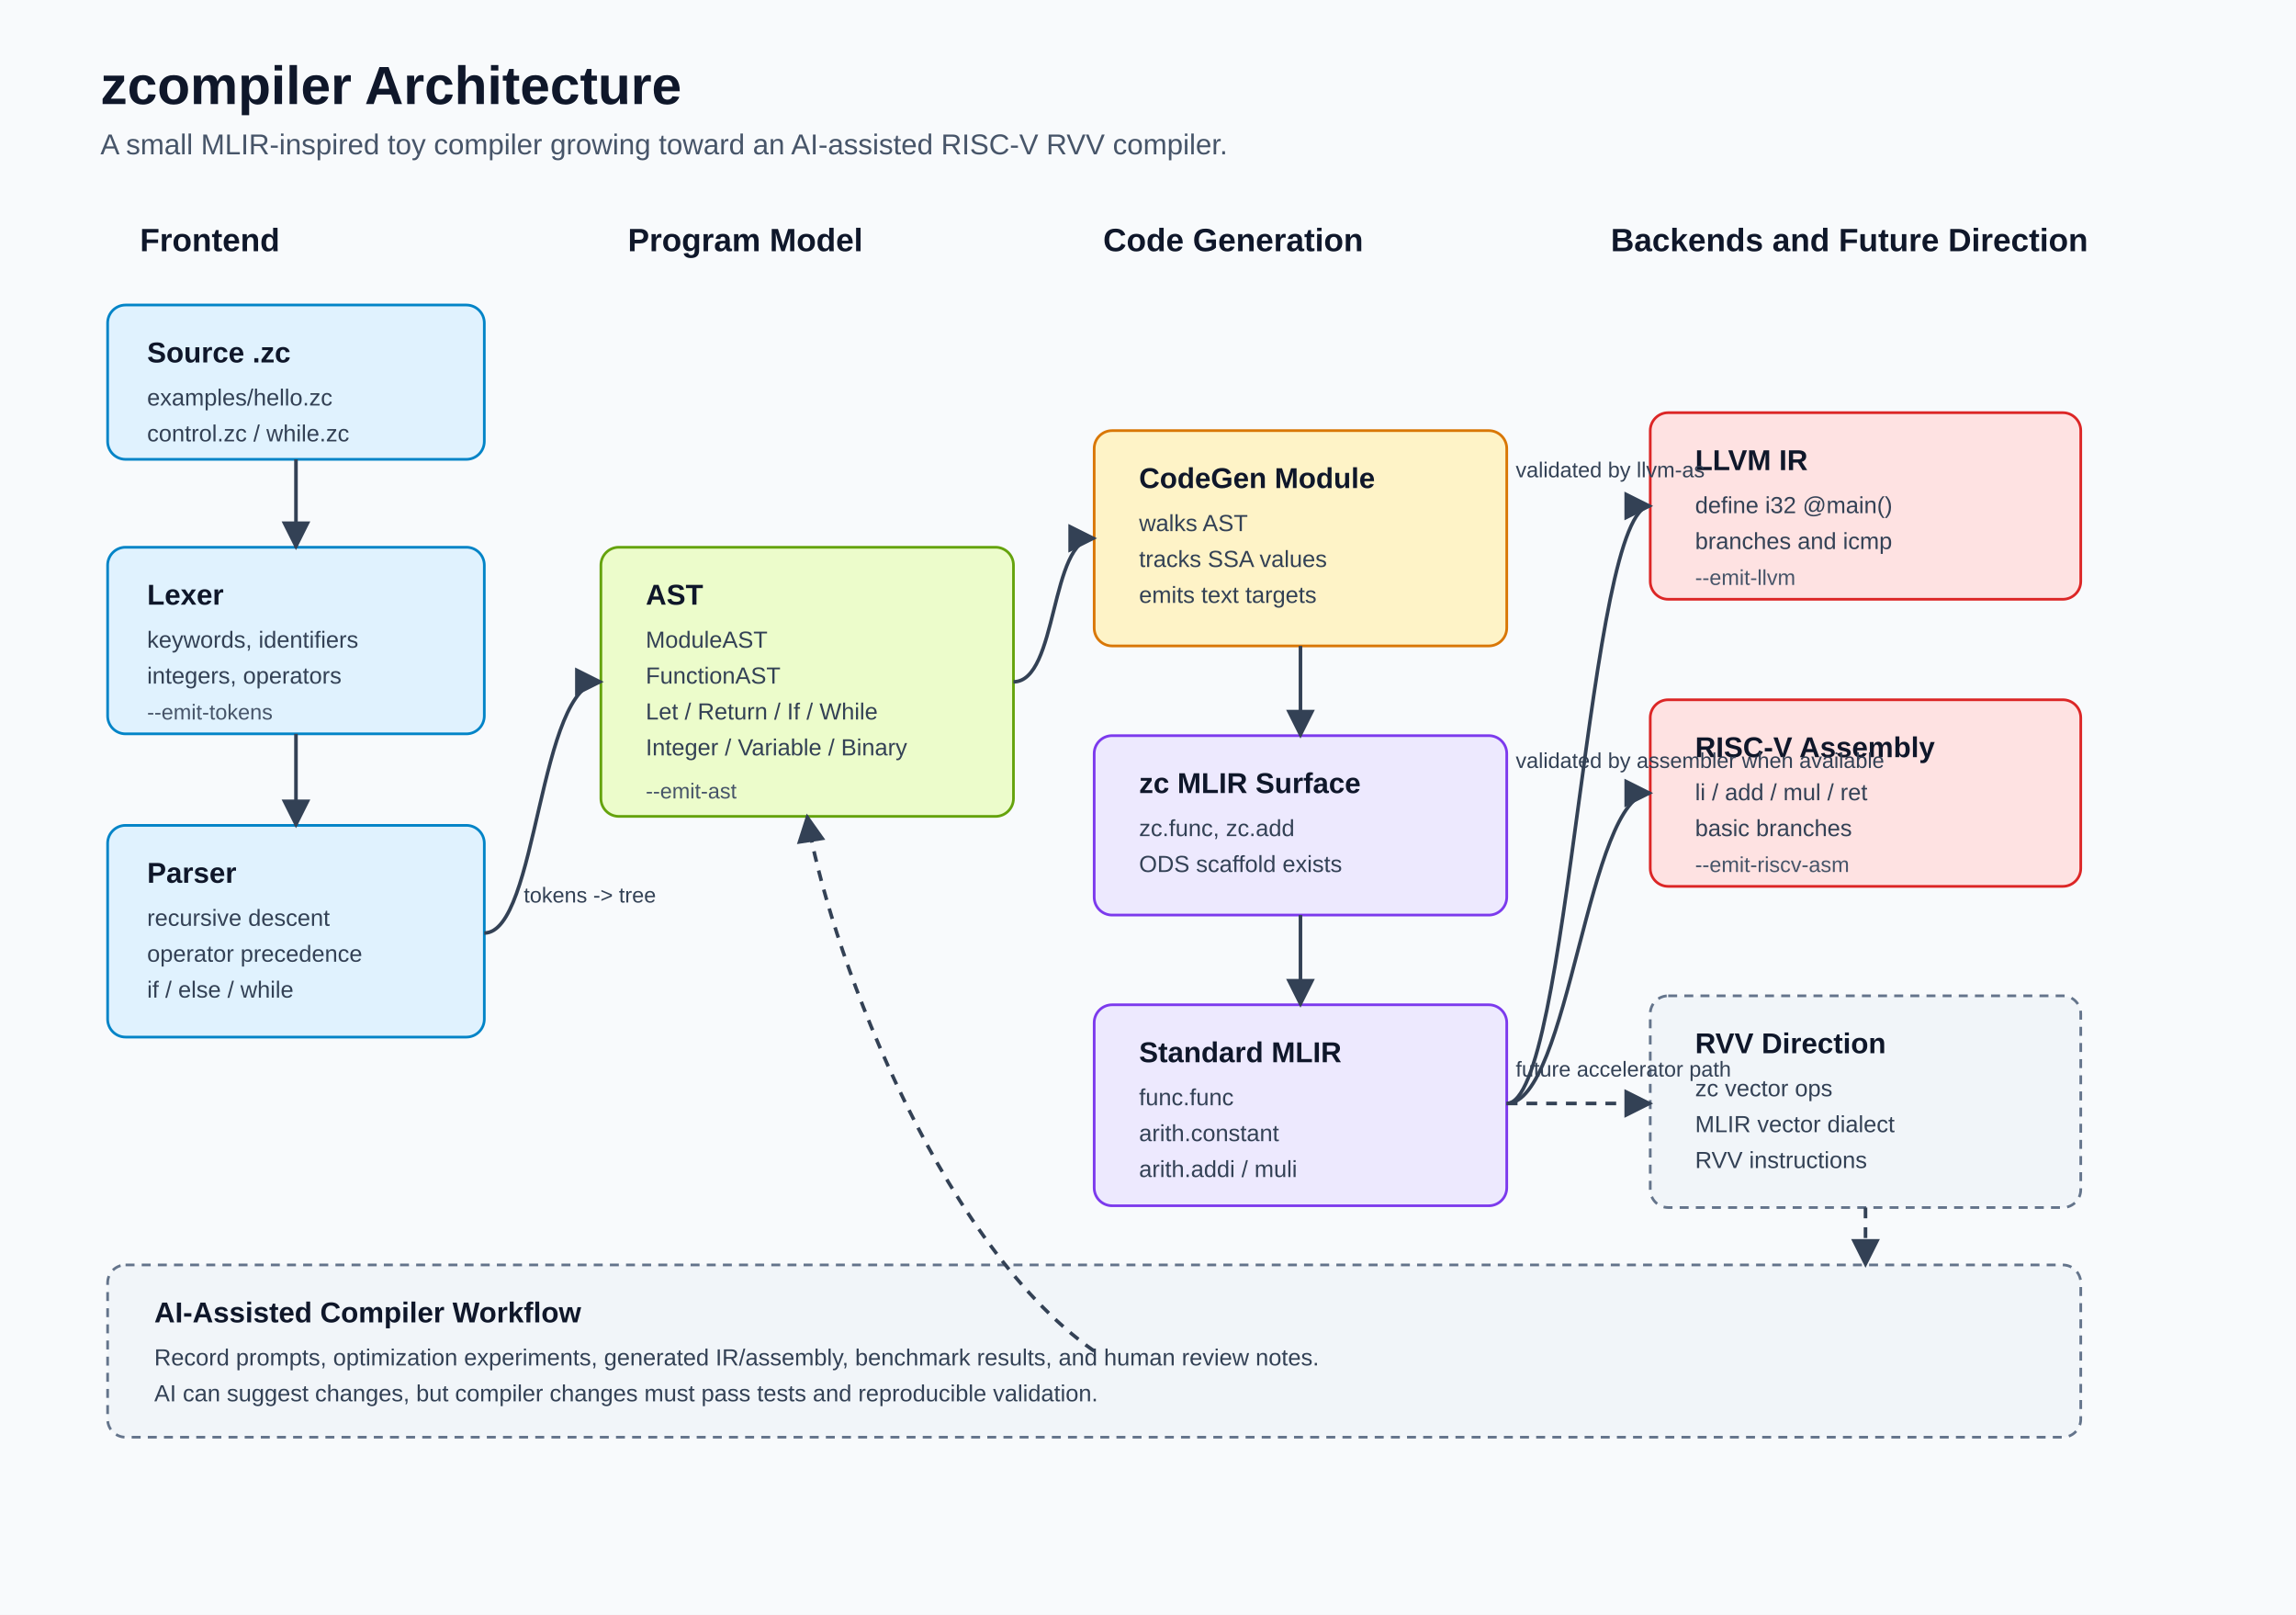
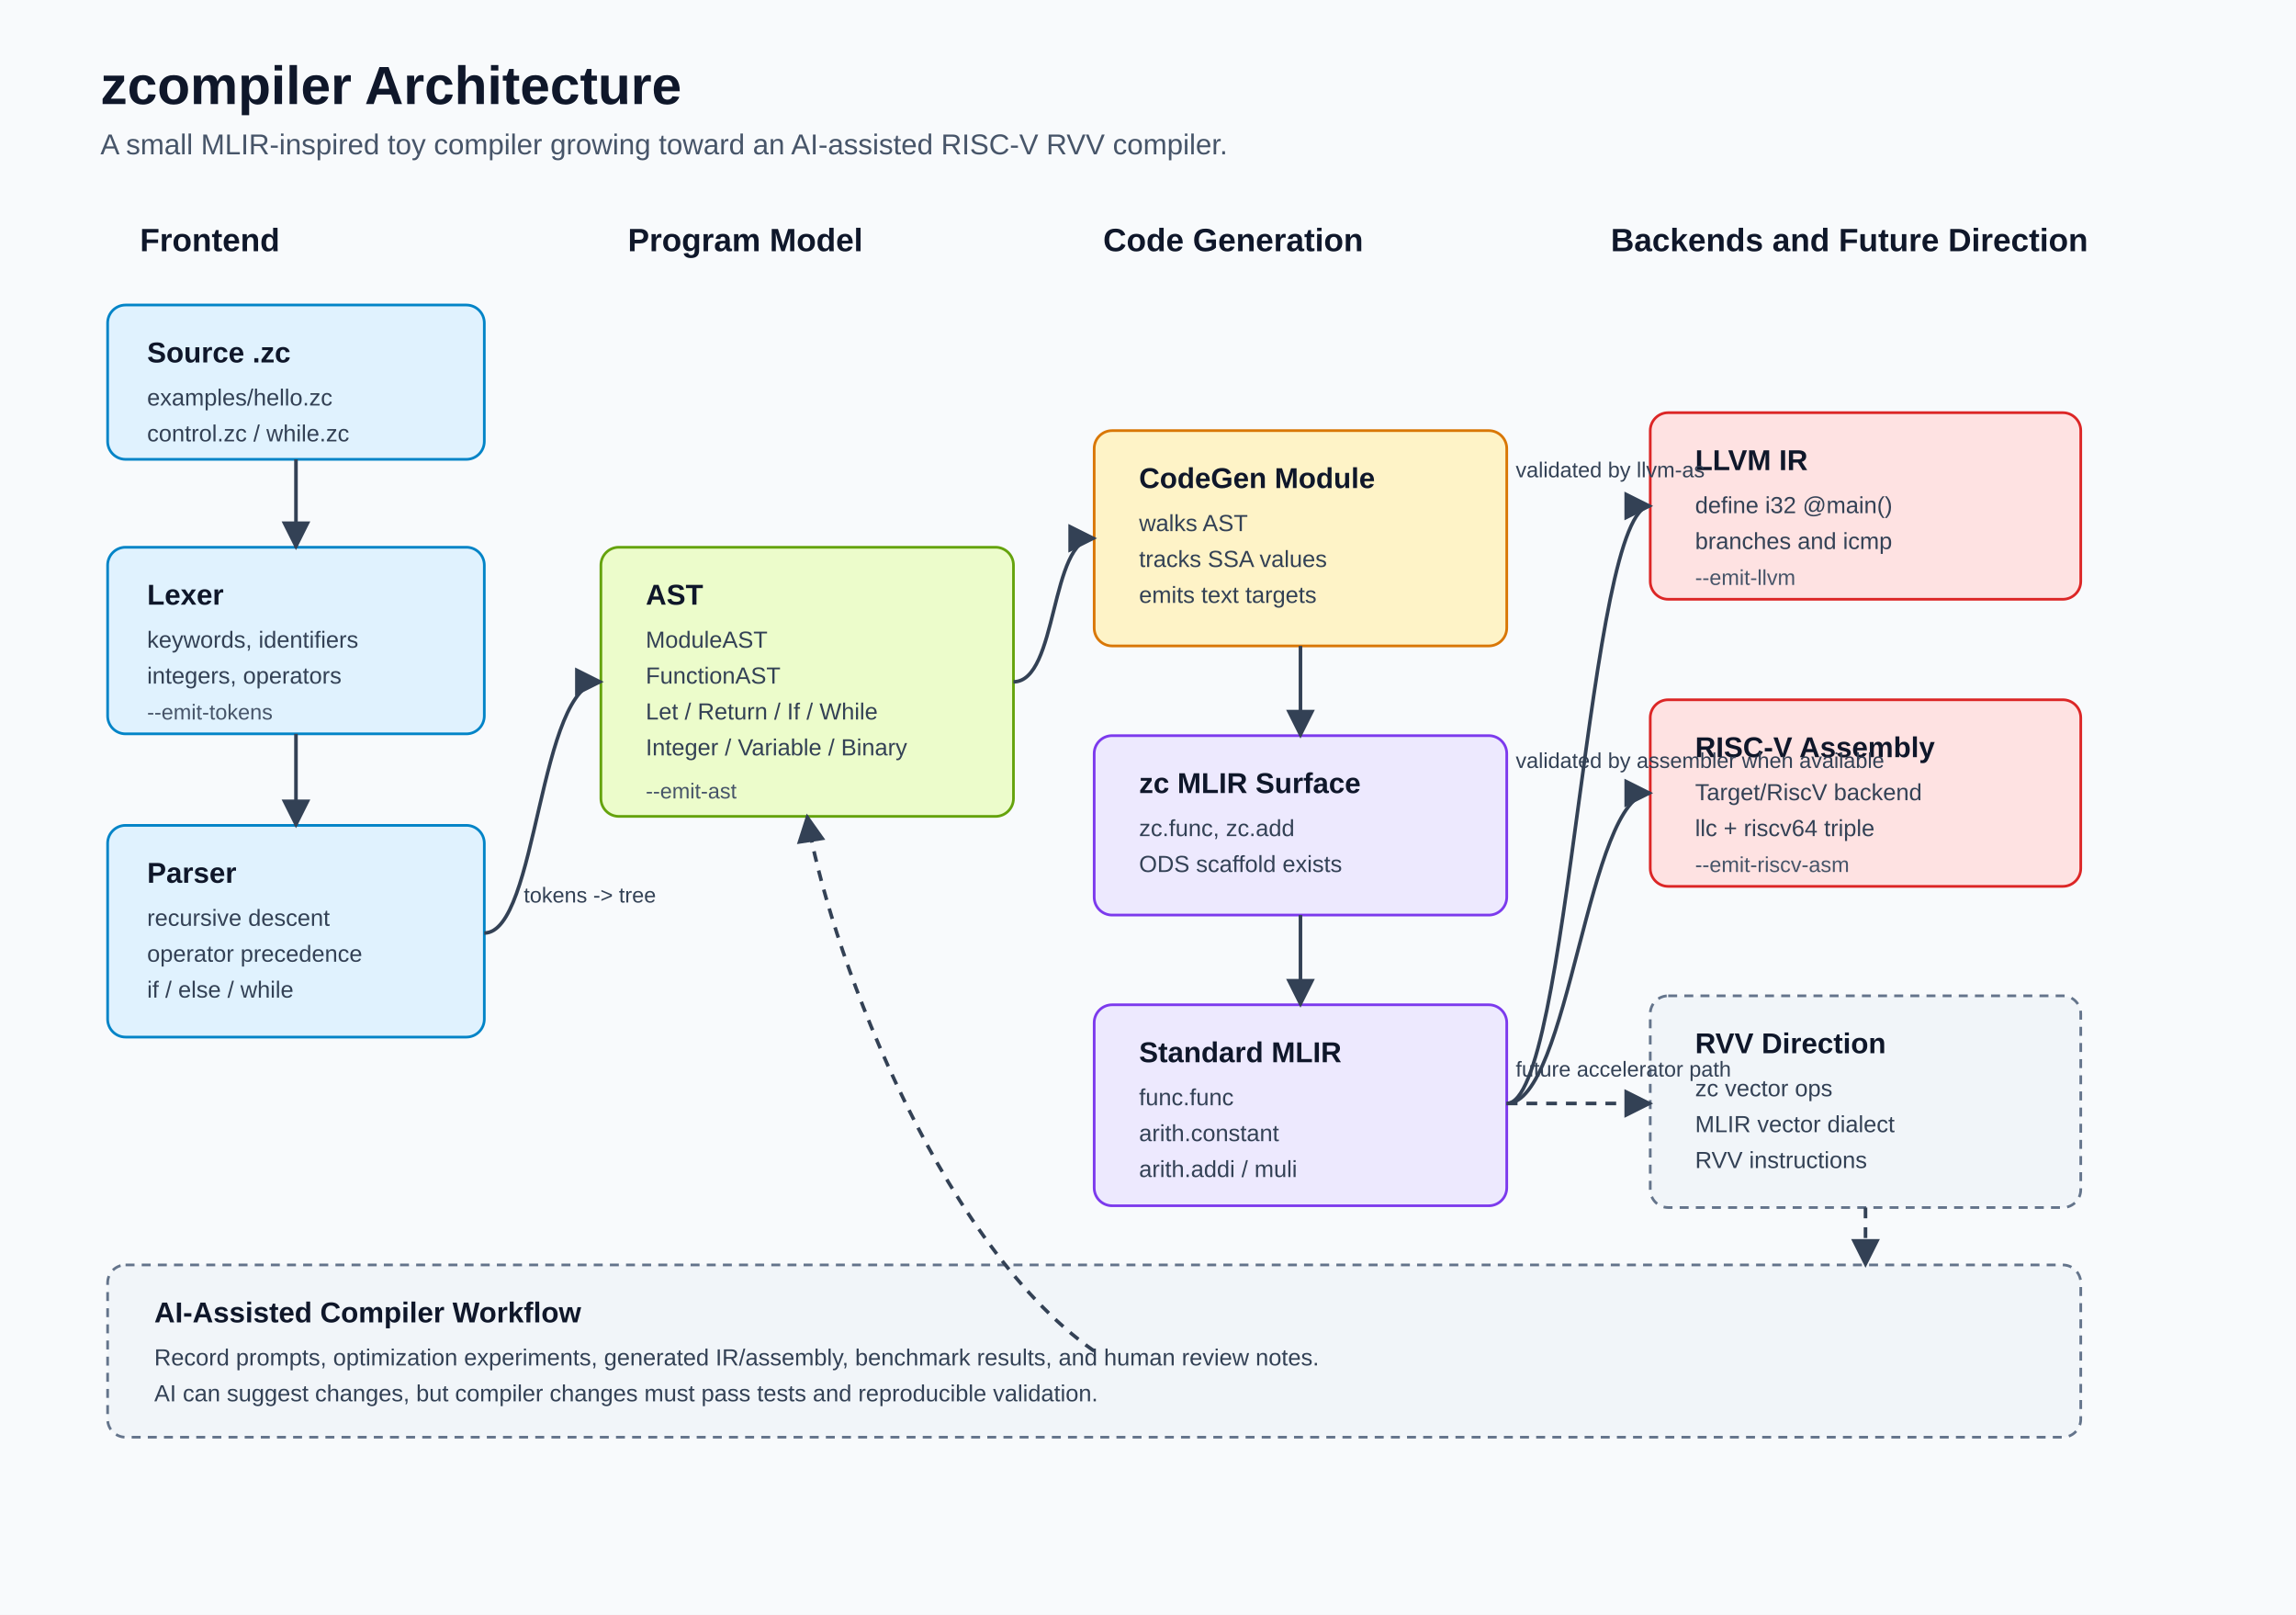
<svg xmlns="http://www.w3.org/2000/svg" width="1280" height="900" viewBox="0 0 1280 900" role="img" aria-labelledby="title desc">
  <defs>
    <marker id="arrow" viewBox="0 0 10 10" refX="9" refY="5" markerWidth="8" markerHeight="8" orient="auto-start-reverse">
      <path d="M 0 0 L 10 5 L 0 10 z" fill="#334155" />
    </marker>
    <style>
      .bg { fill: #f8fafc; }
      .title { font: 700 30px Arial, sans-serif; fill: #0f172a; }
      .subtitle { font: 16px Arial, sans-serif; fill: #475569; }
      .lane-title { font: 700 18px Arial, sans-serif; fill: #0f172a; }
      .box-title { font: 700 16px Arial, sans-serif; fill: #0f172a; }
      .box-text { font: 13px Arial, sans-serif; fill: #334155; }
      .small { font: 12px Arial, sans-serif; fill: #475569; }
      .box { fill: #ffffff; stroke: #94a3b8; stroke-width: 1.5; rx: 10; }
      .frontend { fill: #e0f2fe; stroke: #0284c7; }
      .ast { fill: #ecfccb; stroke: #65a30d; }
      .codegen { fill: #fef3c7; stroke: #d97706; }
      .mlir { fill: #ede9fe; stroke: #7c3aed; }
      .target { fill: #fee2e2; stroke: #dc2626; }
      .future { fill: #f1f5f9; stroke: #64748b; stroke-dasharray: 5 4; }
      .line { stroke: #334155; stroke-width: 2; fill: none; marker-end: url(#arrow); }
      .dash { stroke-dasharray: 6 5; }
      .label { font: 12px Arial, sans-serif; fill: #334155; }
    </style>
  </defs>
  <rect class="bg" x="0" y="0" width="1280" height="900" />
  <text class="title" x="56" y="58">zcompiler Architecture</text>
  <text class="subtitle" x="56" y="86">A small MLIR-inspired toy compiler growing toward an AI-assisted RISC-V RVV compiler.</text>
  <text class="lane-title" x="78" y="140">Frontend</text>
  <text class="lane-title" x="350" y="140">Program Model</text>
  <text class="lane-title" x="615" y="140">Code Generation</text>
  <text class="lane-title" x="898" y="140">Backends and Future Direction</text>
  <rect class="box frontend" x="60" y="170" width="210" height="86" />
  <text class="box-title" x="82" y="202">Source .zc</text>
  <text class="box-text" x="82" y="226">examples/hello.zc</text>
  <text class="box-text" x="82" y="246">control.zc / while.zc</text>
  <rect class="box frontend" x="60" y="305" width="210" height="104" />
  <text class="box-title" x="82" y="337">Lexer</text>
  <text class="box-text" x="82" y="361">keywords, identifiers</text>
  <text class="box-text" x="82" y="381">integers, operators</text>
  <text class="small" x="82" y="401">--emit-tokens</text>
  <rect class="box frontend" x="60" y="460" width="210" height="118" />
  <text class="box-title" x="82" y="492">Parser</text>
  <text class="box-text" x="82" y="516">recursive descent</text>
  <text class="box-text" x="82" y="536">operator precedence</text>
  <text class="box-text" x="82" y="556">if / else / while</text>
  <rect class="box ast" x="335" y="305" width="230" height="150" />
  <text class="box-title" x="360" y="337">AST</text>
  <text class="box-text" x="360" y="361">ModuleAST</text>
  <text class="box-text" x="360" y="381">FunctionAST</text>
  <text class="box-text" x="360" y="401">Let / Return / If / While</text>
  <text class="box-text" x="360" y="421">Integer / Variable / Binary</text>
  <text class="small" x="360" y="445">--emit-ast</text>
  <rect class="box codegen" x="610" y="240" width="230" height="120" />
  <text class="box-title" x="635" y="272">CodeGen Module</text>
  <text class="box-text" x="635" y="296">walks AST</text>
  <text class="box-text" x="635" y="316">tracks SSA values</text>
  <text class="box-text" x="635" y="336">emits text targets</text>
  <rect class="box mlir" x="610" y="410" width="230" height="100" />
  <text class="box-title" x="635" y="442">zc MLIR Surface</text>
  <text class="box-text" x="635" y="466">zc.func, zc.add</text>
  <text class="box-text" x="635" y="486">ODS scaffold exists</text>
  <rect class="box mlir" x="610" y="560" width="230" height="112" />
  <text class="box-title" x="635" y="592">Standard MLIR</text>
  <text class="box-text" x="635" y="616">func.func</text>
  <text class="box-text" x="635" y="636">arith.constant</text>
  <text class="box-text" x="635" y="656">arith.addi / muli</text>
  <rect class="box target" x="920" y="230" width="240" height="104" />
  <text class="box-title" x="945" y="262">LLVM IR</text>
  <text class="box-text" x="945" y="286">define i32 @main()</text>
  <text class="box-text" x="945" y="306">branches and icmp</text>
  <text class="small" x="945" y="326">--emit-llvm</text>
  <rect class="box target" x="920" y="390" width="240" height="104" />
  <text class="box-title" x="945" y="422">RISC-V Assembly</text>
-   <text class="box-text" x="945" y="446">li / add / mul / ret</text>
-   <text class="box-text" x="945" y="466">basic branches</text>
+   <text class="box-text" x="945" y="446">Target/RiscV backend</text>
+   <text class="box-text" x="945" y="466">llc + riscv64 triple</text>
  <text class="small" x="945" y="486">--emit-riscv-asm</text>
  <rect class="box future" x="920" y="555" width="240" height="118" />
  <text class="box-title" x="945" y="587">RVV Direction</text>
  <text class="box-text" x="945" y="611">zc vector ops</text>
  <text class="box-text" x="945" y="631">MLIR vector dialect</text>
  <text class="box-text" x="945" y="651">RVV instructions</text>
  <rect class="box future" x="60" y="705" width="1100" height="96" />
  <text class="box-title" x="86" y="737">AI-Assisted Compiler Workflow</text>
  <text class="box-text" x="86" y="761">Record prompts, optimization experiments, generated IR/assembly, benchmark results, and human review notes.</text>
  <text class="box-text" x="86" y="781">AI can suggest changes, but compiler changes must pass tests and reproducible validation.</text>
  <path class="line" d="M 165 256 L 165 305" />
  <path class="line" d="M 165 409 L 165 460" />
  <path class="line" d="M 270 520 C 300 520, 300 380, 335 380" />
  <path class="line" d="M 565 380 C 590 380, 585 300, 610 300" />
  <path class="line" d="M 725 360 L 725 410" />
  <path class="line" d="M 725 510 L 725 560" />
  <path class="line" d="M 840 615 C 875 615, 885 282, 920 282" />
  <path class="line" d="M 840 615 C 875 615, 885 442, 920 442" />
  <path class="line dash" d="M 840 615 C 880 615, 885 615, 920 615" />
  <path class="line dash" d="M 1040 673 L 1040 705" />
  <path class="line dash" d="M 610 753 C 520 690, 460 520, 450 455" />
  <text class="label" x="292" y="503">tokens -&gt; tree</text>
  <text class="label" x="845" y="266">validated by llvm-as</text>
  <text class="label" x="845" y="428">validated by assembler when available</text>
  <text class="label" x="845" y="600">future accelerator path</text>
</svg>
